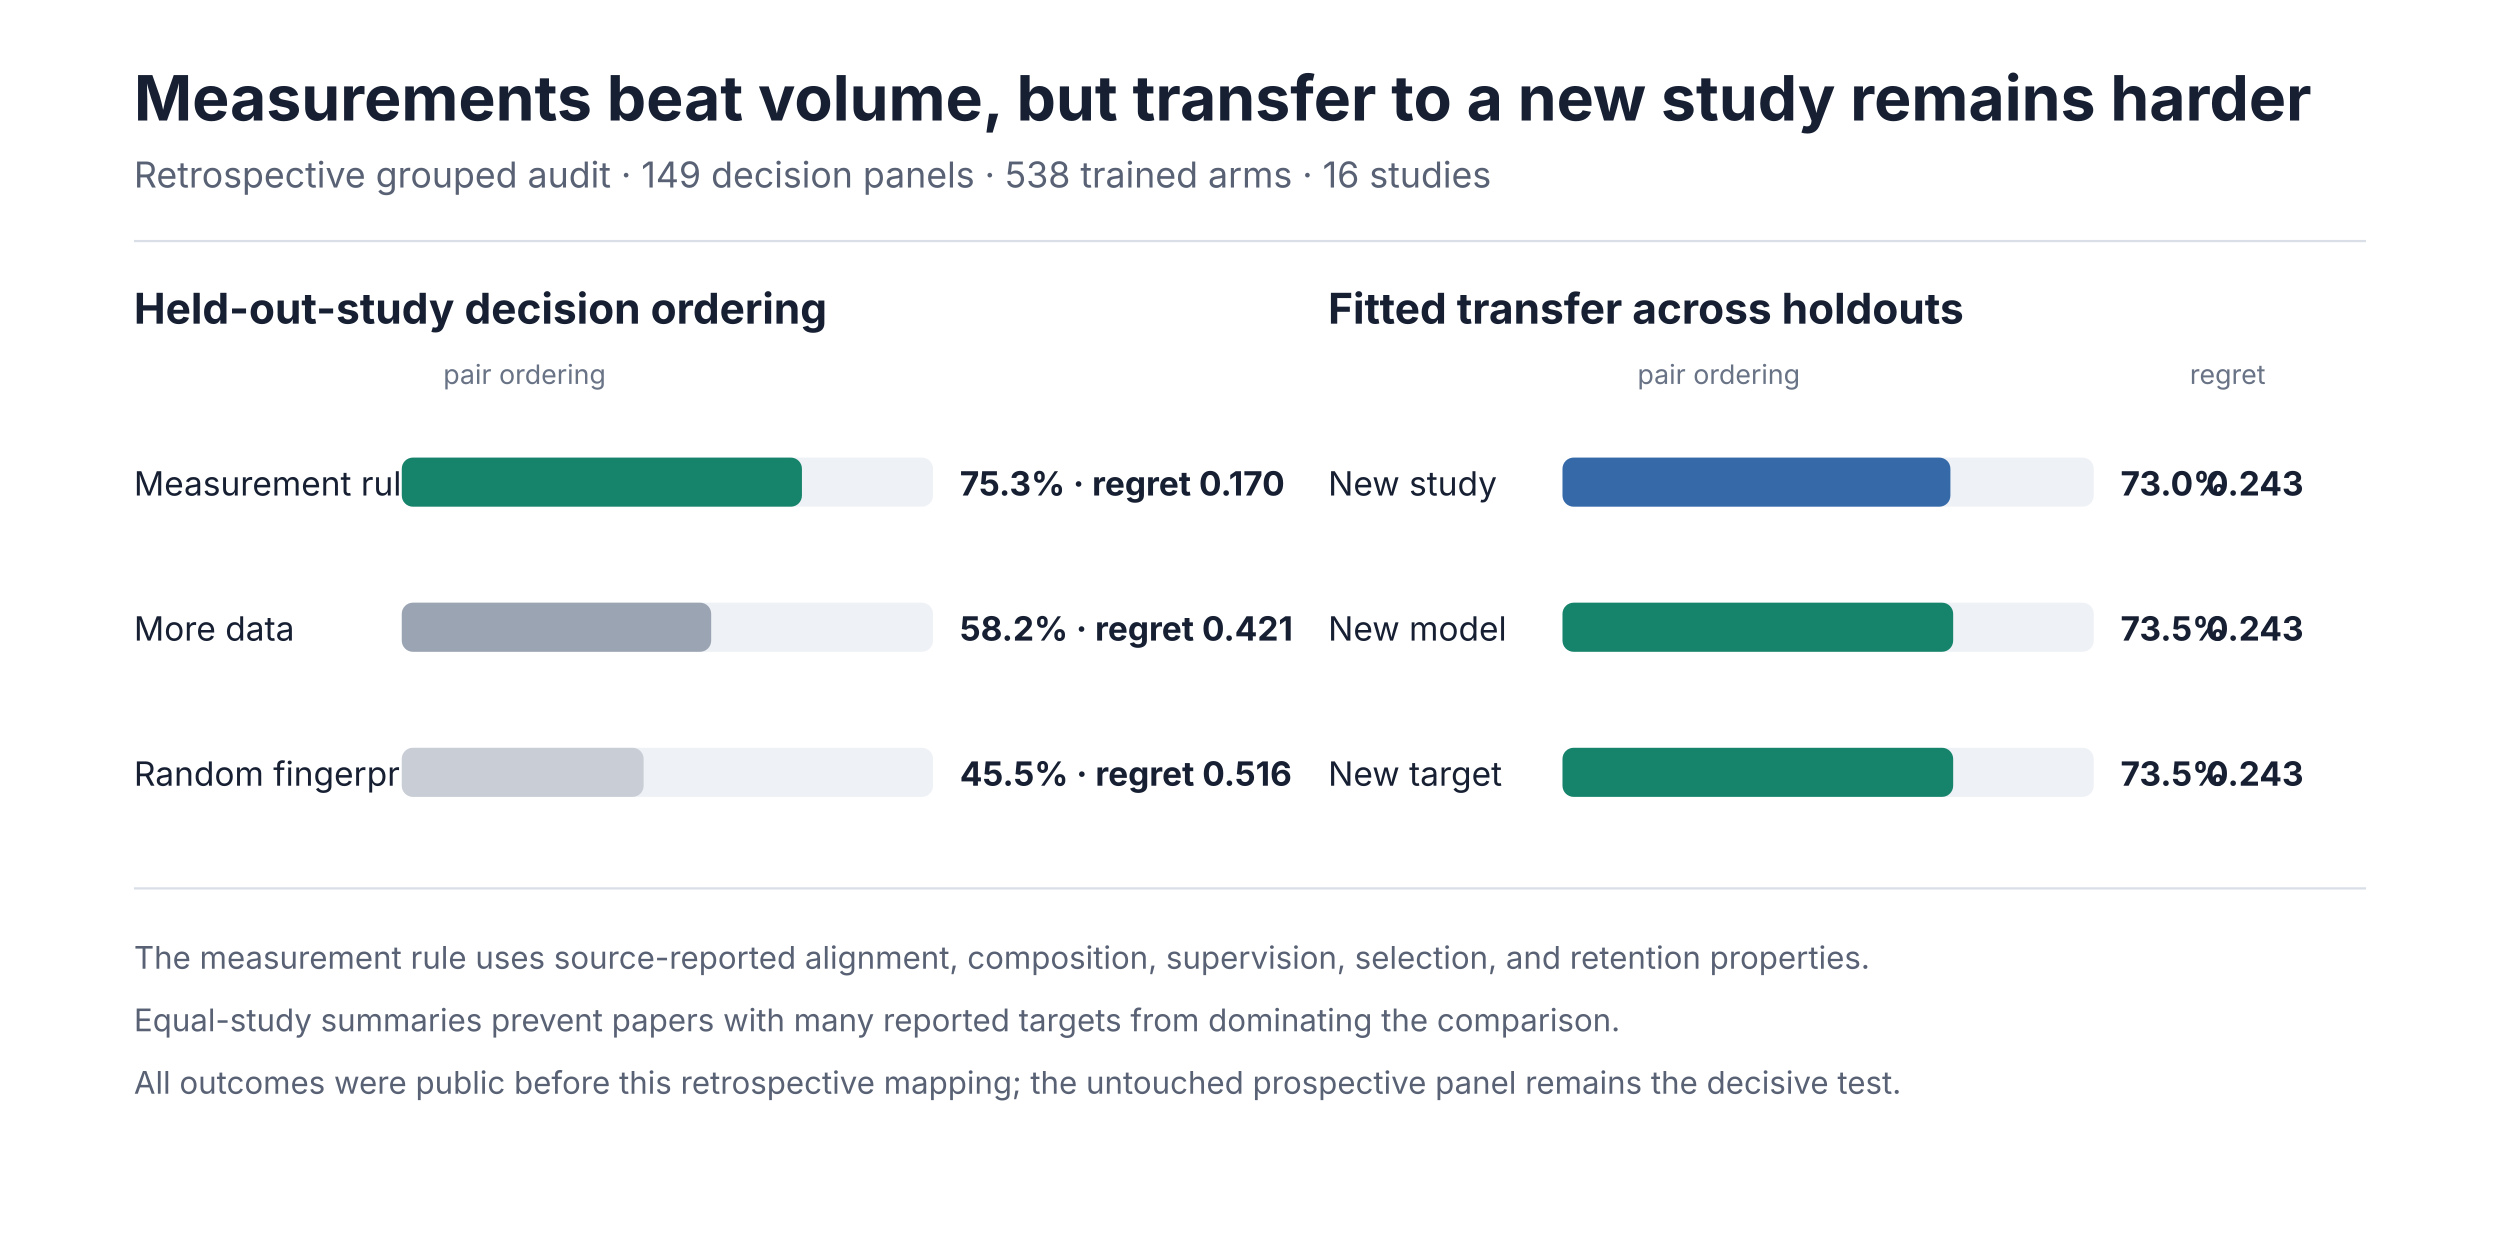
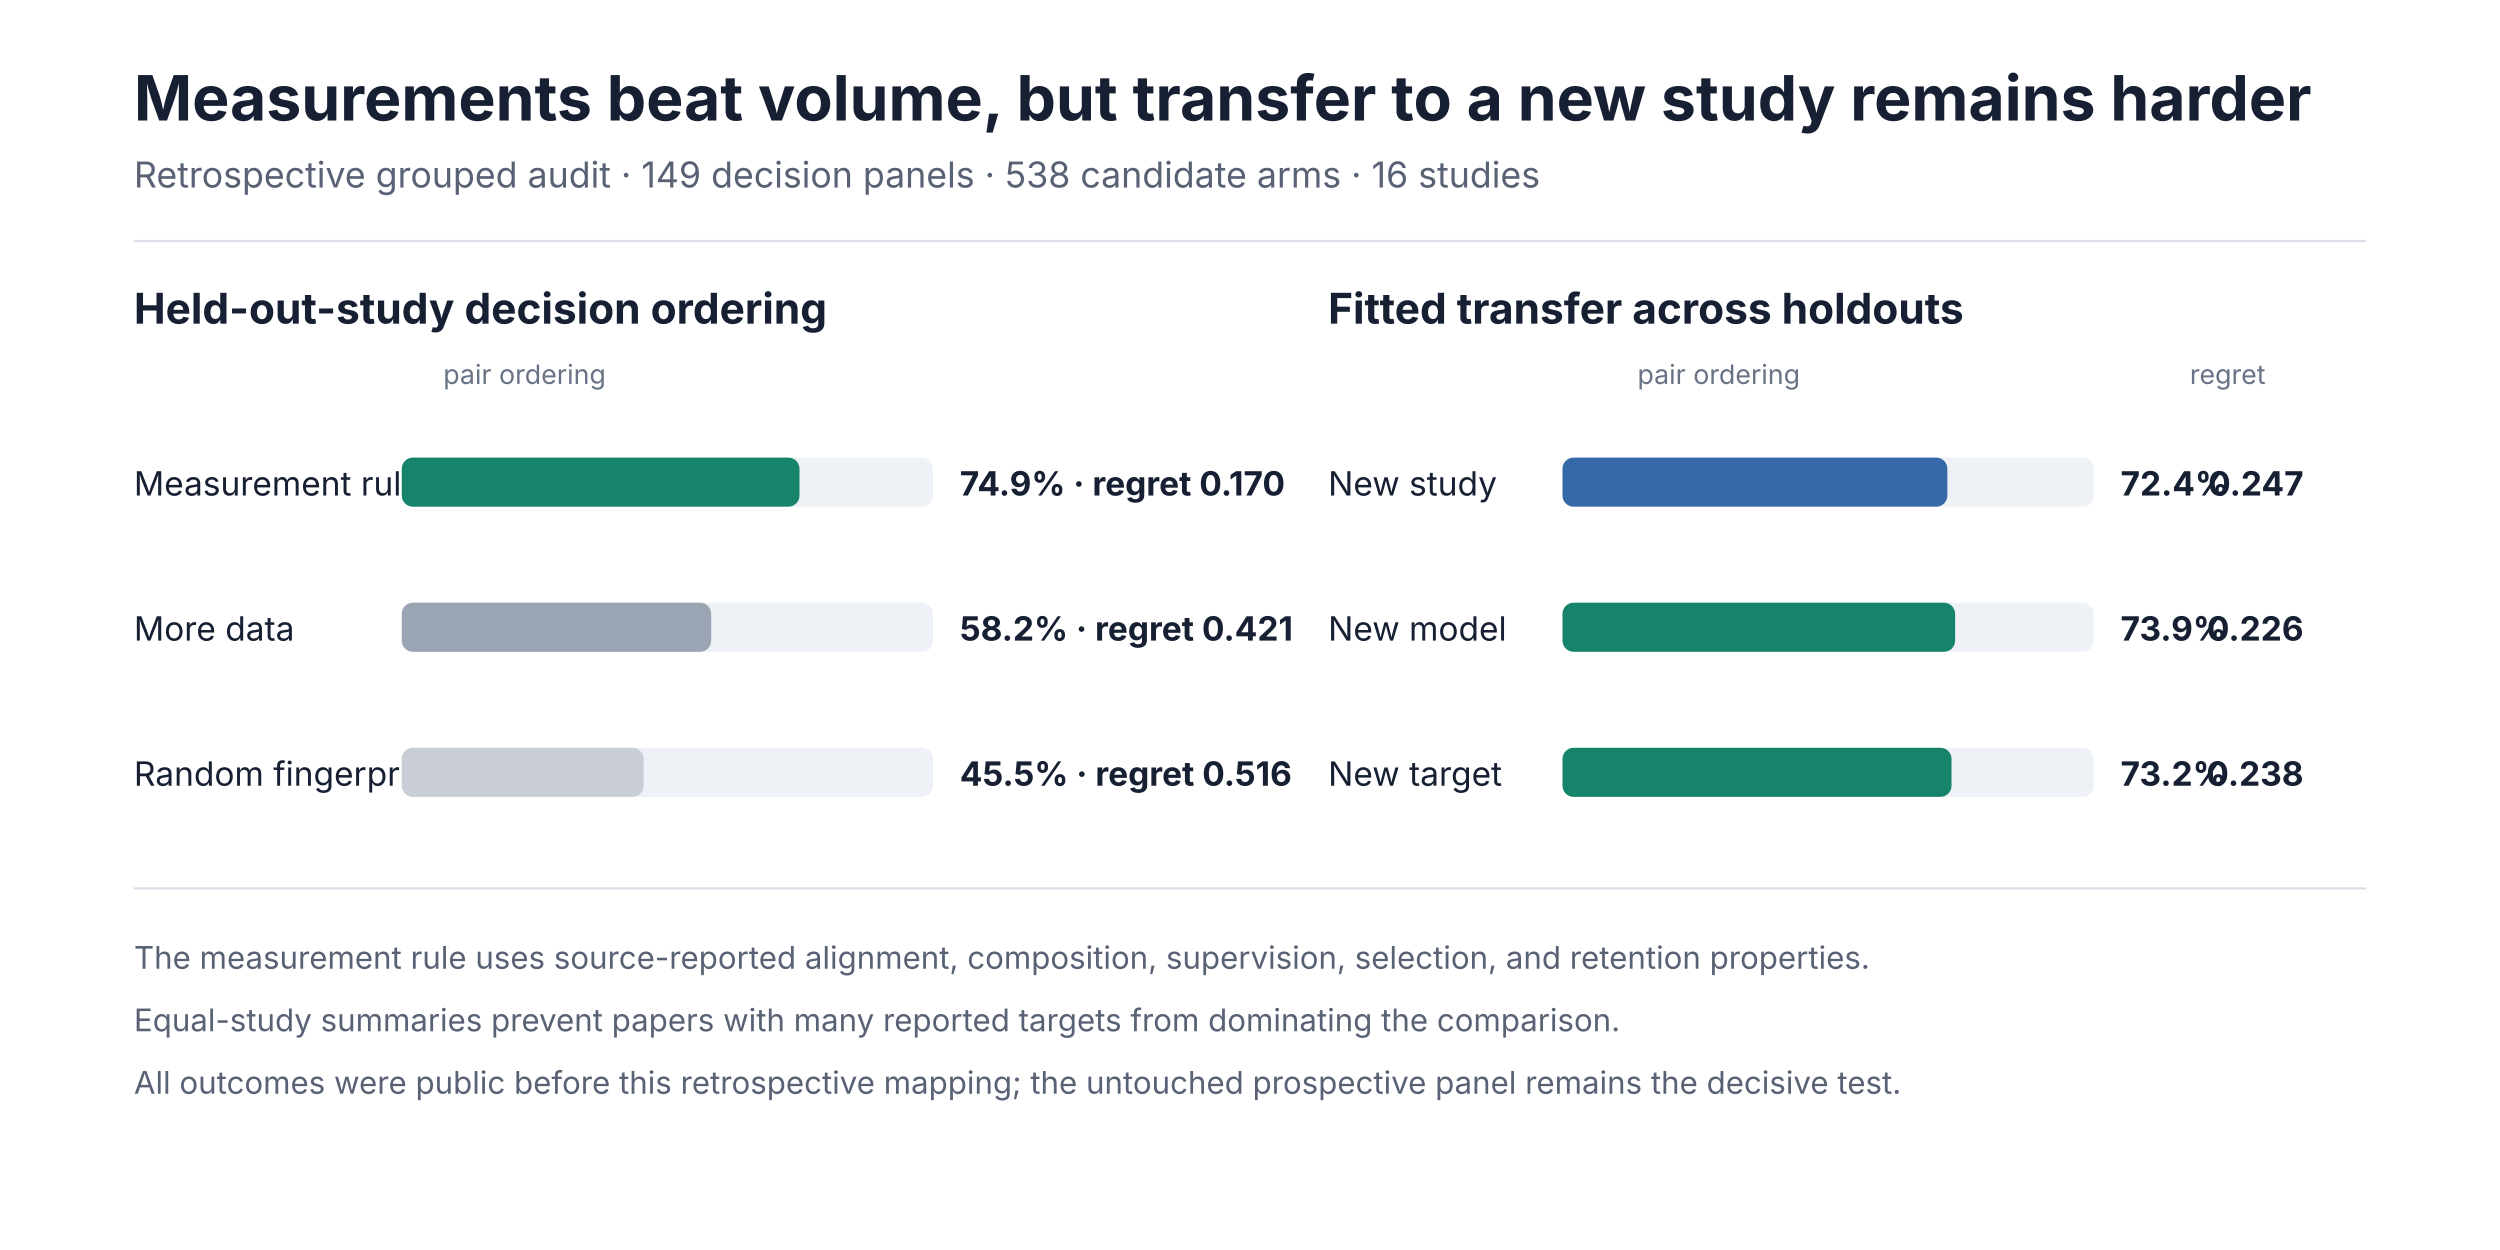
<svg xmlns="http://www.w3.org/2000/svg" width="1120" height="560" viewBox="0 0 1120 560" role="img" aria-labelledby="title desc">
  <rect width="1120" height="560" fill="#FFFFFF" />
  <style>text{font-family:Inter,Arial,sans-serif;fill:#172033}.title{font-size:28px;font-weight:700}.subtitle{font-size:16px;fill:#596275}.panel{font-size:19px;font-weight:700}.label{font-size:15px}.value{font-size:15px;font-weight:700}.axis{font-size:12px;fill:#697386}.note{font-size:14px;fill:#596275}</style>
  <text x="60" y="54" class="title" text-anchor="start">Measurements beat volume, but transfer to a new study remains harder</text>
-   <text x="60" y="84" class="subtitle" text-anchor="start">Retrospective grouped audit · 149 decision panels · 538 trained arms · 16 studies</text>
+   <text x="60" y="84" class="subtitle" text-anchor="start">Retrospective grouped audit · 149 decision panels · 538 candidate arms · 16 studies</text>
  <line x1="60" y1="108" x2="1060" y2="108" stroke="#D9DEE7" />
  <text x="60" y="145" class="panel" text-anchor="start">Held-out-study decision ordering</text>
  <text x="595" y="145" class="panel" text-anchor="start">Fitted transfer across holdouts</text>
  <text x="235" y="172" class="axis" text-anchor="middle">pair ordering</text>
  <text x="770" y="172" class="axis" text-anchor="middle">pair ordering</text>
  <text x="998" y="172" class="axis" text-anchor="middle">regret</text>
  <text x="60" y="222" class="label" text-anchor="start">Measurement rule</text>
  <rect x="180" y="205" width="238" height="22" rx="5" fill="#EEF1F5" />
-   <rect x="180" y="205" width="179.27" height="22" rx="5" fill="#16836B" />
-   <text x="430" y="222" class="value" text-anchor="start">75.3% · regret 0.170</text>
+   <rect x="180" y="205" width="178.17" height="22" rx="5" fill="#16836B" />
+   <text x="430" y="222" class="value" text-anchor="start">74.9% · regret 0.170</text>
  <text x="60" y="287" class="label" text-anchor="start">More data</text>
  <rect x="180" y="270" width="238" height="22" rx="5" fill="#EEF1F5" />
  <rect x="180" y="270" width="138.61" height="22" rx="5" fill="#9AA4B2" />
  <text x="430" y="287" class="value" text-anchor="start">58.2% · regret 0.421</text>
  <text x="60" y="352" class="label" text-anchor="start">Random fingerprint</text>
  <rect x="180" y="335" width="238" height="22" rx="5" fill="#EEF1F5" />
  <rect x="180" y="335" width="108.35" height="22" rx="5" fill="#C8CDD6" />
  <text x="430" y="352" class="value" text-anchor="start">45.5% · regret 0.516</text>
  <text x="595" y="222" class="label" text-anchor="start">New study</text>
  <rect x="700" y="205" width="238" height="22" rx="5" fill="#EEF1F5" />
-   <rect x="700" y="205" width="173.78" height="22" rx="5" fill="#3569A8" />
-   <text x="950" y="222" class="value" text-anchor="start">73.0%</text>
-   <text x="1032" y="222" class="value" text-anchor="end">0.243</text>
+   <rect x="700" y="205" width="172.42" height="22" rx="5" fill="#3569A8" />
+   <text x="950" y="222" class="value" text-anchor="start">72.4%</text>
+   <text x="1032" y="222" class="value" text-anchor="end">0.247</text>
  <text x="595" y="287" class="label" text-anchor="start">New model</text>
  <rect x="700" y="270" width="238" height="22" rx="5" fill="#EEF1F5" />
-   <rect x="700" y="270" width="175.02" height="22" rx="5" fill="#16836B" />
-   <text x="950" y="287" class="value" text-anchor="start">73.5%</text>
-   <text x="1032" y="287" class="value" text-anchor="end">0.243</text>
+   <rect x="700" y="270" width="175.89" height="22" rx="5" fill="#16836B" />
+   <text x="950" y="287" class="value" text-anchor="start">73.9%</text>
+   <text x="1032" y="287" class="value" text-anchor="end">0.226</text>
  <text x="595" y="352" class="label" text-anchor="start">New target</text>
  <rect x="700" y="335" width="238" height="22" rx="5" fill="#EEF1F5" />
-   <rect x="700" y="335" width="175.02" height="22" rx="5" fill="#16836B" />
-   <text x="950" y="352" class="value" text-anchor="start">73.5%</text>
-   <text x="1032" y="352" class="value" text-anchor="end">0.243</text>
+   <rect x="700" y="335" width="174.28" height="22" rx="5" fill="#16836B" />
+   <text x="950" y="352" class="value" text-anchor="start">73.2%</text>
+   <text x="1032" y="352" class="value" text-anchor="end">0.238</text>
  <line x1="60" y1="398" x2="1060" y2="398" stroke="#D9DEE7" />
  <text x="60" y="434" class="note" text-anchor="start">The measurement rule uses source-reported alignment, composition, supervision, selection, and retention properties.</text>
  <text x="60" y="462" class="note" text-anchor="start">Equal-study summaries prevent papers with many reported targets from dominating the comparison.</text>
  <text x="60" y="490" class="note" text-anchor="start">All outcomes were public before this retrospective mapping; the untouched prospective panel remains the decisive test.</text>
</svg>
